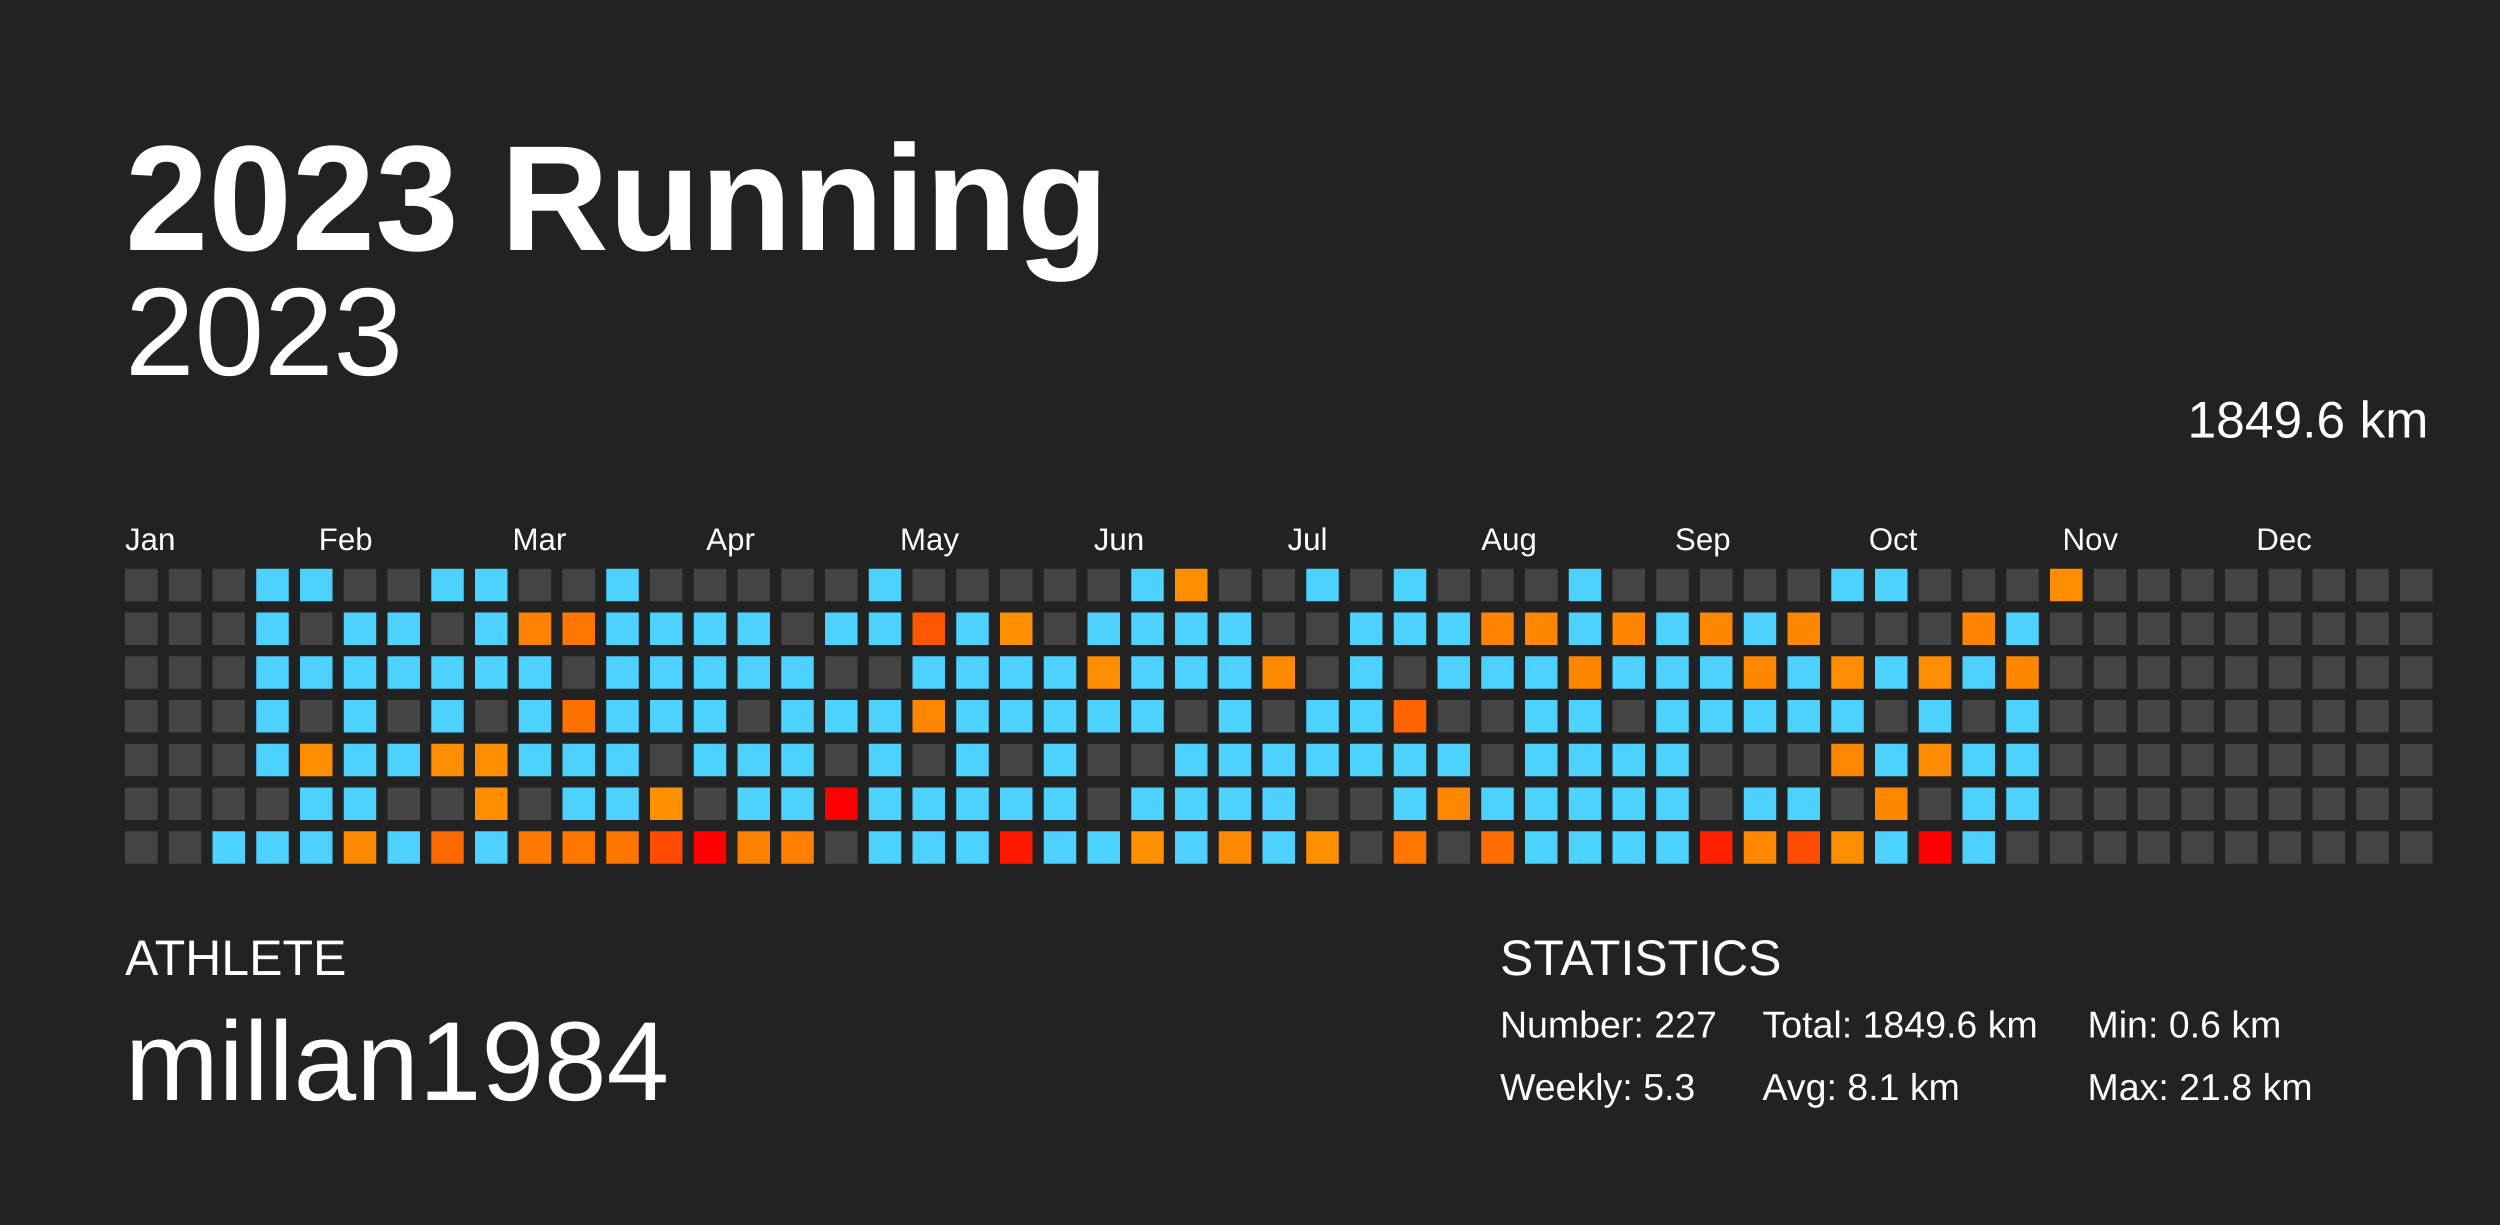
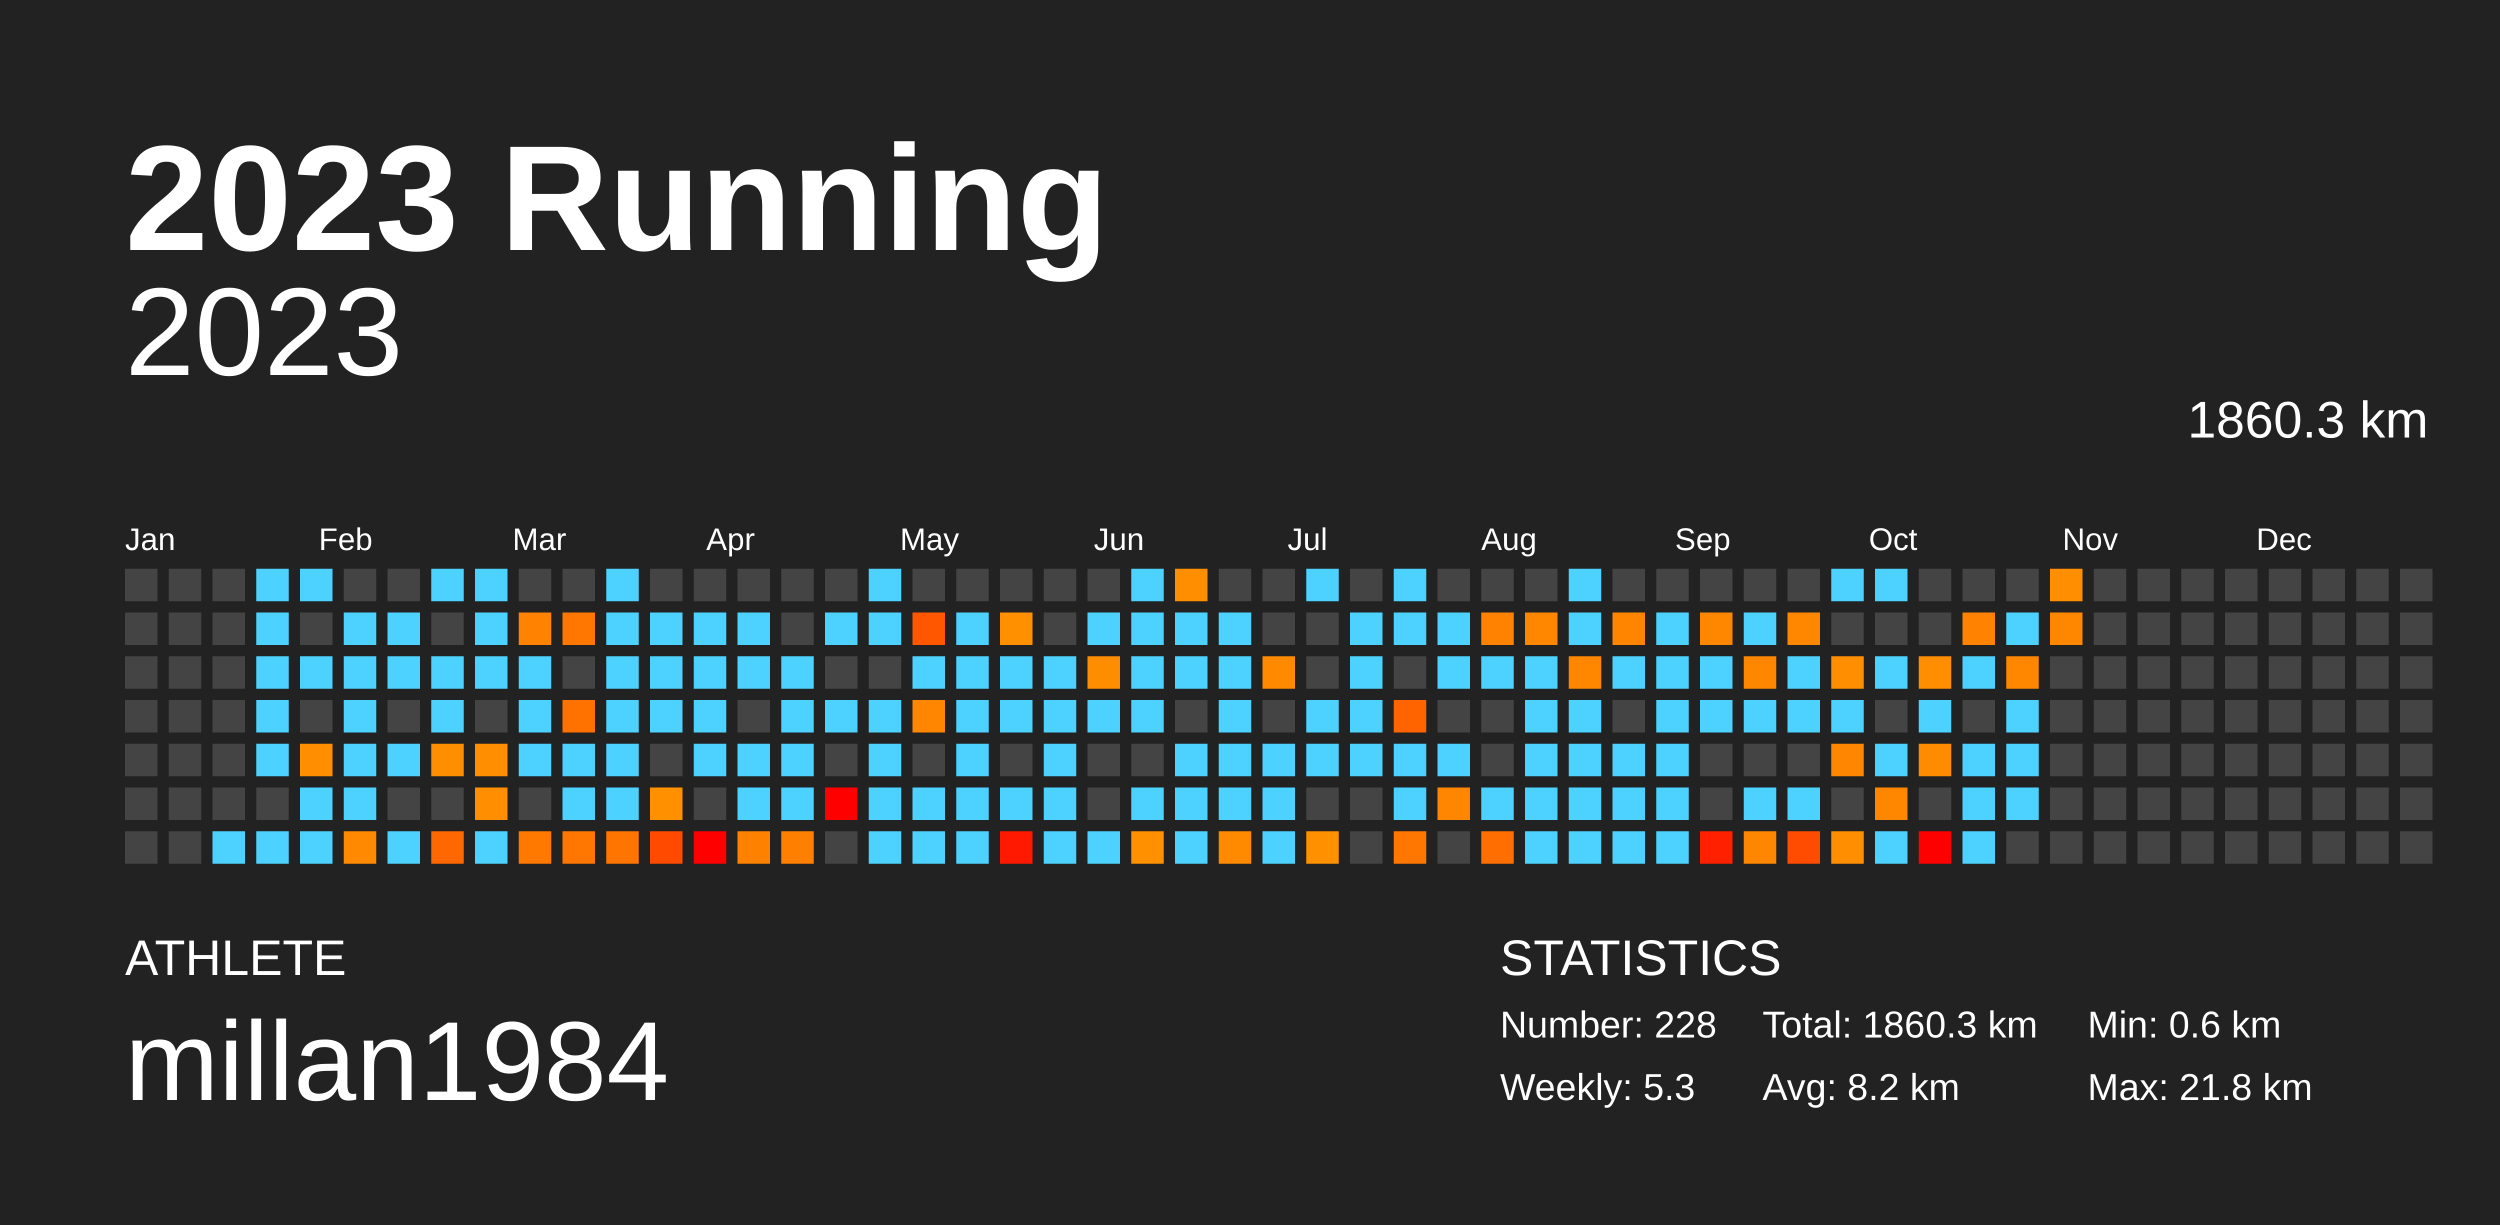
<svg xmlns="http://www.w3.org/2000/svg" baseProfile="full" height="98mm" version="1.1" viewBox="0,0,200,98" width="200mm">
  <defs />
  <rect fill="#222222" height="98" width="200" x="0" y="0" />
  <text fill="#FFFFFF" style="font-size:12px; font-family:Arial; font-weight:bold;" x="10" y="20">2023 Running</text>
  <text fill="#FFFFFF" style="font-size:4px; font-family:Arial" x="10" y="78">ATHLETE</text>
  <text fill="#FFFFFF" style="font-size:9px; font-family:Arial" x="10" y="88">millan1984</text>
  <text fill="#FFFFFF" style="font-size:4px; font-family:Arial" x="120" y="78">STATISTICS</text>
-   <text fill="#FFFFFF" style="font-size:3px; font-family:Arial" x="120" y="83">Number: 227</text>
+   <text fill="#FFFFFF" style="font-size:3px; font-family:Arial" x="120" y="83">Number: 228</text>
  <text fill="#FFFFFF" style="font-size:3px; font-family:Arial" x="120" y="88">Weekly: 5.3</text>
-   <text fill="#FFFFFF" style="font-size:3px; font-family:Arial" x="141" y="83">Total: 1849.6 km</text>
-   <text fill="#FFFFFF" style="font-size:3px; font-family:Arial" x="141" y="88">Avg: 8.1 km</text>
+   <text fill="#FFFFFF" style="font-size:3px; font-family:Arial" x="141" y="83">Total: 1860.3 km</text>
+   <text fill="#FFFFFF" style="font-size:3px; font-family:Arial" x="141" y="88">Avg: 8.2 km</text>
  <text fill="#FFFFFF" style="font-size:3px; font-family:Arial" x="167" y="83">Min: 0.6 km</text>
  <text fill="#FFFFFF" style="font-size:3px; font-family:Arial" x="167" y="88">Max: 21.8 km</text>
  <text alignment-baseline="hanging" fill="#FFFFFF" style="font-size:10.0px; font-family:Arial;" x="10" y="30">2023</text>
-   <text alignment-baseline="hanging" fill="#FFFFFF" style="font-size:4.125px; font-family:Arial;" x="175" y="35">1849.6 km</text>
+   <text alignment-baseline="hanging" fill="#FFFFFF" style="font-size:4.125px; font-family:Arial;" x="175" y="35">1860.3 km</text>
  <text fill="#FFFFFF" style="font-size:2.5px; font-family:Arial" x="10.0" y="44">Jan</text>
  <text fill="#FFFFFF" style="font-size:2.5px; font-family:Arial" x="25.5" y="44">Feb</text>
  <text fill="#FFFFFF" style="font-size:2.5px; font-family:Arial" x="41.0" y="44">Mar</text>
  <text fill="#FFFFFF" style="font-size:2.5px; font-family:Arial" x="56.5" y="44">Apr</text>
  <text fill="#FFFFFF" style="font-size:2.5px; font-family:Arial" x="72.0" y="44">May</text>
  <text fill="#FFFFFF" style="font-size:2.5px; font-family:Arial" x="87.5" y="44">Jun</text>
  <text fill="#FFFFFF" style="font-size:2.5px; font-family:Arial" x="103.0" y="44">Jul</text>
  <text fill="#FFFFFF" style="font-size:2.5px; font-family:Arial" x="118.5" y="44">Aug</text>
  <text fill="#FFFFFF" style="font-size:2.5px; font-family:Arial" x="134.0" y="44">Sep</text>
  <text fill="#FFFFFF" style="font-size:2.5px; font-family:Arial" x="149.5" y="44">Oct</text>
  <text fill="#FFFFFF" style="font-size:2.5px; font-family:Arial" x="165.0" y="44">Nov</text>
  <text fill="#FFFFFF" style="font-size:2.5px; font-family:Arial" x="180.5" y="44">Dec</text>
  <rect fill="#444444" height="2.6" width="2.6" x="10.0" y="45.5" />
  <rect fill="#444444" height="2.6" width="2.6" x="10.0" y="49.0" />
  <rect fill="#444444" height="2.6" width="2.6" x="10.0" y="52.5" />
  <rect fill="#444444" height="2.6" width="2.6" x="10.0" y="56.0" />
  <rect fill="#444444" height="2.6" width="2.6" x="10.0" y="59.5" />
  <rect fill="#444444" height="2.6" width="2.6" x="10.0" y="63.0" />
  <rect fill="#444444" height="2.6" width="2.6" x="10.0" y="66.5" />
  <rect fill="#444444" height="2.6" width="2.6" x="13.5" y="45.5" />
  <rect fill="#444444" height="2.6" width="2.6" x="13.5" y="49.0" />
  <rect fill="#444444" height="2.6" width="2.6" x="13.5" y="52.5" />
  <rect fill="#444444" height="2.6" width="2.6" x="13.5" y="56.0" />
  <rect fill="#444444" height="2.6" width="2.6" x="13.5" y="59.5" />
  <rect fill="#444444" height="2.6" width="2.6" x="13.5" y="63.0" />
  <rect fill="#444444" height="2.6" width="2.6" x="13.5" y="66.5" />
  <rect fill="#444444" height="2.6" width="2.6" x="17.0" y="45.5" />
  <rect fill="#444444" height="2.6" width="2.6" x="17.0" y="49.0" />
  <rect fill="#444444" height="2.6" width="2.6" x="17.0" y="52.5" />
  <rect fill="#444444" height="2.6" width="2.6" x="17.0" y="56.0" />
  <rect fill="#444444" height="2.6" width="2.6" x="17.0" y="59.5" />
  <rect fill="#444444" height="2.6" width="2.6" x="17.0" y="63.0" />
  <rect fill="#4dd2ff" height="2.6" width="2.6" x="17.0" y="66.5" />
  <rect fill="#4dd2ff" height="2.6" width="2.6" x="20.5" y="45.5" />
  <rect fill="#4dd2ff" height="2.6" width="2.6" x="20.5" y="49.0" />
  <rect fill="#4dd2ff" height="2.6" width="2.6" x="20.5" y="52.5" />
  <rect fill="#4dd2ff" height="2.6" width="2.6" x="20.5" y="56.0" />
  <rect fill="#4dd2ff" height="2.6" width="2.6" x="20.5" y="59.5" />
  <rect fill="#444444" height="2.6" width="2.6" x="20.5" y="63.0" />
  <rect fill="#4dd2ff" height="2.6" width="2.6" x="20.5" y="66.5" />
  <rect fill="#4dd2ff" height="2.6" width="2.6" x="24.0" y="45.5" />
  <rect fill="#444444" height="2.6" width="2.6" x="24.0" y="49.0" />
  <rect fill="#4dd2ff" height="2.6" width="2.6" x="24.0" y="52.5" />
  <rect fill="#444444" height="2.6" width="2.6" x="24.0" y="56.0" />
  <rect fill="#ff8f00" height="2.6" width="2.6" x="24.0" y="59.5" />
  <rect fill="#4dd2ff" height="2.6" width="2.6" x="24.0" y="63.0" />
  <rect fill="#4dd2ff" height="2.6" width="2.6" x="24.0" y="66.5" />
  <rect fill="#444444" height="2.6" width="2.6" x="27.5" y="45.5" />
  <rect fill="#4dd2ff" height="2.6" width="2.6" x="27.5" y="49.0" />
  <rect fill="#4dd2ff" height="2.6" width="2.6" x="27.5" y="52.5" />
  <rect fill="#4dd2ff" height="2.6" width="2.6" x="27.5" y="56.0" />
  <rect fill="#4dd2ff" height="2.6" width="2.6" x="27.5" y="59.5" />
  <rect fill="#4dd2ff" height="2.6" width="2.6" x="27.5" y="63.0" />
  <rect fill="#ff8900" height="2.6" width="2.6" x="27.5" y="66.5" />
  <rect fill="#444444" height="2.6" width="2.6" x="31.0" y="45.5" />
  <rect fill="#4dd2ff" height="2.6" width="2.6" x="31.0" y="49.0" />
  <rect fill="#4dd2ff" height="2.6" width="2.6" x="31.0" y="52.5" />
  <rect fill="#444444" height="2.6" width="2.6" x="31.0" y="56.0" />
  <rect fill="#4dd2ff" height="2.6" width="2.6" x="31.0" y="59.5" />
  <rect fill="#444444" height="2.6" width="2.6" x="31.0" y="63.0" />
  <rect fill="#4dd2ff" height="2.6" width="2.6" x="31.0" y="66.5" />
  <rect fill="#4dd2ff" height="2.6" width="2.6" x="34.5" y="45.5" />
  <rect fill="#444444" height="2.6" width="2.6" x="34.5" y="49.0" />
  <rect fill="#4dd2ff" height="2.6" width="2.6" x="34.5" y="52.5" />
  <rect fill="#4dd2ff" height="2.6" width="2.6" x="34.5" y="56.0" />
  <rect fill="#ff8e00" height="2.6" width="2.6" x="34.5" y="59.5" />
  <rect fill="#444444" height="2.6" width="2.6" x="34.5" y="63.0" />
  <rect fill="#ff6700" height="2.6" width="2.6" x="34.5" y="66.5" />
  <rect fill="#4dd2ff" height="2.6" width="2.6" x="38.0" y="45.5" />
  <rect fill="#4dd2ff" height="2.6" width="2.6" x="38.0" y="49.0" />
  <rect fill="#4dd2ff" height="2.6" width="2.6" x="38.0" y="52.5" />
  <rect fill="#444444" height="2.6" width="2.6" x="38.0" y="56.0" />
  <rect fill="#ff8f00" height="2.6" width="2.6" x="38.0" y="59.5" />
  <rect fill="#ff8f00" height="2.6" width="2.6" x="38.0" y="63.0" />
  <rect fill="#4dd2ff" height="2.6" width="2.6" x="38.0" y="66.5" />
  <rect fill="#444444" height="2.6" width="2.6" x="41.5" y="45.5" />
  <rect fill="#ff8200" height="2.6" width="2.6" x="41.5" y="49.0" />
  <rect fill="#4dd2ff" height="2.6" width="2.6" x="41.5" y="52.5" />
  <rect fill="#4dd2ff" height="2.6" width="2.6" x="41.5" y="56.0" />
  <rect fill="#4dd2ff" height="2.6" width="2.6" x="41.5" y="59.5" />
  <rect fill="#444444" height="2.6" width="2.6" x="41.5" y="63.0" />
  <rect fill="#ff7800" height="2.6" width="2.6" x="41.5" y="66.5" />
  <rect fill="#444444" height="2.6" width="2.6" x="45.0" y="45.5" />
  <rect fill="#ff7700" height="2.6" width="2.6" x="45.0" y="49.0" />
  <rect fill="#444444" height="2.6" width="2.6" x="45.0" y="52.5" />
  <rect fill="#ff7200" height="2.6" width="2.6" x="45.0" y="56.0" />
  <rect fill="#4dd2ff" height="2.6" width="2.6" x="45.0" y="59.5" />
  <rect fill="#4dd2ff" height="2.6" width="2.6" x="45.0" y="63.0" />
  <rect fill="#ff7700" height="2.6" width="2.6" x="45.0" y="66.5" />
  <rect fill="#4dd2ff" height="2.6" width="2.6" x="48.5" y="45.5" />
  <rect fill="#4dd2ff" height="2.6" width="2.6" x="48.5" y="49.0" />
  <rect fill="#4dd2ff" height="2.6" width="2.6" x="48.5" y="52.5" />
  <rect fill="#4dd2ff" height="2.6" width="2.6" x="48.5" y="56.0" />
  <rect fill="#4dd2ff" height="2.6" width="2.6" x="48.5" y="59.5" />
  <rect fill="#4dd2ff" height="2.6" width="2.6" x="48.5" y="63.0" />
  <rect fill="#ff7500" height="2.6" width="2.6" x="48.5" y="66.5" />
  <rect fill="#444444" height="2.6" width="2.6" x="52.0" y="45.5" />
  <rect fill="#4dd2ff" height="2.6" width="2.6" x="52.0" y="49.0" />
  <rect fill="#4dd2ff" height="2.6" width="2.6" x="52.0" y="52.5" />
  <rect fill="#4dd2ff" height="2.6" width="2.6" x="52.0" y="56.0" />
  <rect fill="#444444" height="2.6" width="2.6" x="52.0" y="59.5" />
  <rect fill="#ff9000" height="2.6" width="2.6" x="52.0" y="63.0" />
  <rect fill="#ff4a00" height="2.6" width="2.6" x="52.0" y="66.5" />
  <rect fill="#444444" height="2.6" width="2.6" x="55.5" y="45.5" />
  <rect fill="#4dd2ff" height="2.6" width="2.6" x="55.5" y="49.0" />
  <rect fill="#4dd2ff" height="2.6" width="2.6" x="55.5" y="52.5" />
  <rect fill="#4dd2ff" height="2.6" width="2.6" x="55.5" y="56.0" />
  <rect fill="#4dd2ff" height="2.6" width="2.6" x="55.5" y="59.5" />
  <rect fill="#444444" height="2.6" width="2.6" x="55.5" y="63.0" />
  <rect fill="red" height="2.6" width="2.6" x="55.5" y="66.5" />
  <rect fill="#444444" height="2.6" width="2.6" x="59.0" y="45.5" />
  <rect fill="#4dd2ff" height="2.6" width="2.6" x="59.0" y="49.0" />
  <rect fill="#4dd2ff" height="2.6" width="2.6" x="59.0" y="52.5" />
  <rect fill="#444444" height="2.6" width="2.6" x="59.0" y="56.0" />
  <rect fill="#4dd2ff" height="2.6" width="2.6" x="59.0" y="59.5" />
  <rect fill="#4dd2ff" height="2.6" width="2.6" x="59.0" y="63.0" />
  <rect fill="#ff8100" height="2.6" width="2.6" x="59.0" y="66.5" />
  <rect fill="#444444" height="2.6" width="2.6" x="62.5" y="45.5" />
  <rect fill="#444444" height="2.6" width="2.6" x="62.5" y="49.0" />
  <rect fill="#4dd2ff" height="2.6" width="2.6" x="62.5" y="52.5" />
  <rect fill="#4dd2ff" height="2.6" width="2.6" x="62.5" y="56.0" />
  <rect fill="#4dd2ff" height="2.6" width="2.6" x="62.5" y="59.5" />
  <rect fill="#4dd2ff" height="2.6" width="2.6" x="62.5" y="63.0" />
  <rect fill="#ff7f00" height="2.6" width="2.6" x="62.5" y="66.5" />
  <rect fill="#444444" height="2.6" width="2.6" x="66.0" y="45.5" />
  <rect fill="#4dd2ff" height="2.6" width="2.6" x="66.0" y="49.0" />
  <rect fill="#444444" height="2.6" width="2.6" x="66.0" y="52.5" />
  <rect fill="#4dd2ff" height="2.6" width="2.6" x="66.0" y="56.0" />
  <rect fill="#444444" height="2.6" width="2.6" x="66.0" y="59.5" />
  <rect fill="red" height="2.6" width="2.6" x="66.0" y="63.0" />
  <rect fill="#444444" height="2.6" width="2.6" x="66.0" y="66.5" />
  <rect fill="#4dd2ff" height="2.6" width="2.6" x="69.5" y="45.5" />
  <rect fill="#4dd2ff" height="2.6" width="2.6" x="69.5" y="49.0" />
  <rect fill="#444444" height="2.6" width="2.6" x="69.5" y="52.5" />
  <rect fill="#4dd2ff" height="2.6" width="2.6" x="69.5" y="56.0" />
  <rect fill="#4dd2ff" height="2.6" width="2.6" x="69.5" y="59.5" />
  <rect fill="#4dd2ff" height="2.6" width="2.6" x="69.5" y="63.0" />
  <rect fill="#4dd2ff" height="2.6" width="2.6" x="69.5" y="66.5" />
  <rect fill="#444444" height="2.6" width="2.6" x="73.0" y="45.5" />
  <rect fill="#ff5700" height="2.6" width="2.6" x="73.0" y="49.0" />
  <rect fill="#4dd2ff" height="2.6" width="2.6" x="73.0" y="52.5" />
  <rect fill="#ff8600" height="2.6" width="2.6" x="73.0" y="56.0" />
  <rect fill="#444444" height="2.6" width="2.6" x="73.0" y="59.5" />
  <rect fill="#4dd2ff" height="2.6" width="2.6" x="73.0" y="63.0" />
  <rect fill="#4dd2ff" height="2.6" width="2.6" x="73.0" y="66.5" />
  <rect fill="#444444" height="2.6" width="2.6" x="76.5" y="45.5" />
  <rect fill="#4dd2ff" height="2.6" width="2.6" x="76.5" y="49.0" />
  <rect fill="#4dd2ff" height="2.6" width="2.6" x="76.5" y="52.5" />
  <rect fill="#4dd2ff" height="2.6" width="2.6" x="76.5" y="56.0" />
  <rect fill="#4dd2ff" height="2.6" width="2.6" x="76.5" y="59.5" />
  <rect fill="#4dd2ff" height="2.6" width="2.6" x="76.5" y="63.0" />
  <rect fill="#4dd2ff" height="2.6" width="2.6" x="76.5" y="66.5" />
  <rect fill="#444444" height="2.6" width="2.6" x="80.0" y="45.5" />
  <rect fill="#ff9000" height="2.6" width="2.6" x="80.0" y="49.0" />
  <rect fill="#4dd2ff" height="2.6" width="2.6" x="80.0" y="52.5" />
  <rect fill="#4dd2ff" height="2.6" width="2.6" x="80.0" y="56.0" />
  <rect fill="#444444" height="2.6" width="2.6" x="80.0" y="59.5" />
  <rect fill="#4dd2ff" height="2.6" width="2.6" x="80.0" y="63.0" />
  <rect fill="#ff1900" height="2.6" width="2.6" x="80.0" y="66.5" />
  <rect fill="#444444" height="2.6" width="2.6" x="83.5" y="45.5" />
  <rect fill="#444444" height="2.6" width="2.6" x="83.5" y="49.0" />
  <rect fill="#4dd2ff" height="2.6" width="2.6" x="83.5" y="52.5" />
  <rect fill="#4dd2ff" height="2.6" width="2.6" x="83.5" y="56.0" />
  <rect fill="#4dd2ff" height="2.6" width="2.6" x="83.5" y="59.5" />
  <rect fill="#4dd2ff" height="2.6" width="2.6" x="83.5" y="63.0" />
  <rect fill="#4dd2ff" height="2.6" width="2.6" x="83.5" y="66.5" />
  <rect fill="#444444" height="2.6" width="2.6" x="87.0" y="45.5" />
  <rect fill="#4dd2ff" height="2.6" width="2.6" x="87.0" y="49.0" />
  <rect fill="#ff8d00" height="2.6" width="2.6" x="87.0" y="52.5" />
  <rect fill="#4dd2ff" height="2.6" width="2.6" x="87.0" y="56.0" />
  <rect fill="#444444" height="2.6" width="2.6" x="87.0" y="59.5" />
  <rect fill="#444444" height="2.6" width="2.6" x="87.0" y="63.0" />
  <rect fill="#4dd2ff" height="2.6" width="2.6" x="87.0" y="66.5" />
  <rect fill="#4dd2ff" height="2.6" width="2.6" x="90.5" y="45.5" />
  <rect fill="#4dd2ff" height="2.6" width="2.6" x="90.5" y="49.0" />
  <rect fill="#4dd2ff" height="2.6" width="2.6" x="90.5" y="52.5" />
  <rect fill="#4dd2ff" height="2.6" width="2.6" x="90.5" y="56.0" />
  <rect fill="#444444" height="2.6" width="2.6" x="90.5" y="59.5" />
  <rect fill="#4dd2ff" height="2.6" width="2.6" x="90.5" y="63.0" />
  <rect fill="#ff9000" height="2.6" width="2.6" x="90.5" y="66.5" />
  <rect fill="#ff8e00" height="2.6" width="2.6" x="94.0" y="45.5" />
  <rect fill="#4dd2ff" height="2.6" width="2.6" x="94.0" y="49.0" />
  <rect fill="#4dd2ff" height="2.6" width="2.6" x="94.0" y="52.5" />
  <rect fill="#444444" height="2.6" width="2.6" x="94.0" y="56.0" />
  <rect fill="#4dd2ff" height="2.6" width="2.6" x="94.0" y="59.5" />
  <rect fill="#4dd2ff" height="2.6" width="2.6" x="94.0" y="63.0" />
  <rect fill="#4dd2ff" height="2.6" width="2.6" x="94.0" y="66.5" />
  <rect fill="#444444" height="2.6" width="2.6" x="97.5" y="45.5" />
  <rect fill="#4dd2ff" height="2.6" width="2.6" x="97.5" y="49.0" />
  <rect fill="#4dd2ff" height="2.6" width="2.6" x="97.5" y="52.5" />
  <rect fill="#4dd2ff" height="2.6" width="2.6" x="97.5" y="56.0" />
  <rect fill="#4dd2ff" height="2.6" width="2.6" x="97.5" y="59.5" />
  <rect fill="#4dd2ff" height="2.6" width="2.6" x="97.5" y="63.0" />
  <rect fill="#ff8a00" height="2.6" width="2.6" x="97.5" y="66.5" />
  <rect fill="#444444" height="2.6" width="2.6" x="101.0" y="45.5" />
  <rect fill="#444444" height="2.6" width="2.6" x="101.0" y="49.0" />
  <rect fill="#ff8a00" height="2.6" width="2.6" x="101.0" y="52.5" />
  <rect fill="#444444" height="2.6" width="2.6" x="101.0" y="56.0" />
  <rect fill="#4dd2ff" height="2.6" width="2.6" x="101.0" y="59.5" />
  <rect fill="#4dd2ff" height="2.6" width="2.6" x="101.0" y="63.0" />
  <rect fill="#4dd2ff" height="2.6" width="2.6" x="101.0" y="66.5" />
  <rect fill="#4dd2ff" height="2.6" width="2.6" x="104.5" y="45.5" />
  <rect fill="#444444" height="2.6" width="2.6" x="104.5" y="49.0" />
  <rect fill="#444444" height="2.6" width="2.6" x="104.5" y="52.5" />
  <rect fill="#4dd2ff" height="2.6" width="2.6" x="104.5" y="56.0" />
  <rect fill="#4dd2ff" height="2.6" width="2.6" x="104.5" y="59.5" />
  <rect fill="#444444" height="2.6" width="2.6" x="104.5" y="63.0" />
  <rect fill="#ff9000" height="2.6" width="2.6" x="104.5" y="66.5" />
  <rect fill="#444444" height="2.6" width="2.6" x="108.0" y="45.5" />
  <rect fill="#4dd2ff" height="2.6" width="2.6" x="108.0" y="49.0" />
  <rect fill="#4dd2ff" height="2.6" width="2.6" x="108.0" y="52.5" />
  <rect fill="#4dd2ff" height="2.6" width="2.6" x="108.0" y="56.0" />
  <rect fill="#4dd2ff" height="2.6" width="2.6" x="108.0" y="59.5" />
  <rect fill="#444444" height="2.6" width="2.6" x="108.0" y="63.0" />
  <rect fill="#444444" height="2.6" width="2.6" x="108.0" y="66.5" />
  <rect fill="#4dd2ff" height="2.6" width="2.6" x="111.5" y="45.5" />
  <rect fill="#4dd2ff" height="2.6" width="2.6" x="111.5" y="49.0" />
  <rect fill="#444444" height="2.6" width="2.6" x="111.5" y="52.5" />
  <rect fill="#ff6400" height="2.6" width="2.6" x="111.5" y="56.0" />
  <rect fill="#4dd2ff" height="2.6" width="2.6" x="111.5" y="59.5" />
  <rect fill="#4dd2ff" height="2.6" width="2.6" x="111.5" y="63.0" />
  <rect fill="#ff7600" height="2.6" width="2.6" x="111.5" y="66.5" />
  <rect fill="#444444" height="2.6" width="2.6" x="115.0" y="45.5" />
  <rect fill="#4dd2ff" height="2.6" width="2.6" x="115.0" y="49.0" />
  <rect fill="#4dd2ff" height="2.6" width="2.6" x="115.0" y="52.5" />
  <rect fill="#444444" height="2.6" width="2.6" x="115.0" y="56.0" />
  <rect fill="#4dd2ff" height="2.6" width="2.6" x="115.0" y="59.5" />
  <rect fill="#ff8600" height="2.6" width="2.6" x="115.0" y="63.0" />
  <rect fill="#444444" height="2.6" width="2.6" x="115.0" y="66.5" />
  <rect fill="#444444" height="2.6" width="2.6" x="118.5" y="45.5" />
  <rect fill="#ff8300" height="2.6" width="2.6" x="118.5" y="49.0" />
  <rect fill="#4dd2ff" height="2.6" width="2.6" x="118.5" y="52.5" />
  <rect fill="#444444" height="2.6" width="2.6" x="118.5" y="56.0" />
  <rect fill="#444444" height="2.6" width="2.6" x="118.5" y="59.5" />
  <rect fill="#4dd2ff" height="2.6" width="2.6" x="118.5" y="63.0" />
  <rect fill="#ff6e00" height="2.6" width="2.6" x="118.5" y="66.5" />
  <rect fill="#444444" height="2.6" width="2.6" x="122.0" y="45.5" />
  <rect fill="#ff8700" height="2.6" width="2.6" x="122.0" y="49.0" />
  <rect fill="#4dd2ff" height="2.6" width="2.6" x="122.0" y="52.5" />
  <rect fill="#4dd2ff" height="2.6" width="2.6" x="122.0" y="56.0" />
  <rect fill="#4dd2ff" height="2.6" width="2.6" x="122.0" y="59.5" />
  <rect fill="#4dd2ff" height="2.6" width="2.6" x="122.0" y="63.0" />
  <rect fill="#4dd2ff" height="2.6" width="2.6" x="122.0" y="66.5" />
  <rect fill="#4dd2ff" height="2.6" width="2.6" x="125.5" y="45.5" />
  <rect fill="#4dd2ff" height="2.6" width="2.6" x="125.5" y="49.0" />
  <rect fill="#ff8700" height="2.6" width="2.6" x="125.5" y="52.5" />
  <rect fill="#4dd2ff" height="2.6" width="2.6" x="125.5" y="56.0" />
  <rect fill="#4dd2ff" height="2.6" width="2.6" x="125.5" y="59.5" />
  <rect fill="#4dd2ff" height="2.6" width="2.6" x="125.5" y="63.0" />
  <rect fill="#4dd2ff" height="2.6" width="2.6" x="125.5" y="66.5" />
  <rect fill="#444444" height="2.6" width="2.6" x="129.0" y="45.5" />
  <rect fill="#ff8500" height="2.6" width="2.6" x="129.0" y="49.0" />
  <rect fill="#4dd2ff" height="2.6" width="2.6" x="129.0" y="52.5" />
  <rect fill="#444444" height="2.6" width="2.6" x="129.0" y="56.0" />
  <rect fill="#4dd2ff" height="2.6" width="2.6" x="129.0" y="59.5" />
  <rect fill="#4dd2ff" height="2.6" width="2.6" x="129.0" y="63.0" />
  <rect fill="#4dd2ff" height="2.6" width="2.6" x="129.0" y="66.5" />
  <rect fill="#444444" height="2.6" width="2.6" x="132.5" y="45.5" />
  <rect fill="#4dd2ff" height="2.6" width="2.6" x="132.5" y="49.0" />
  <rect fill="#4dd2ff" height="2.6" width="2.6" x="132.5" y="52.5" />
  <rect fill="#4dd2ff" height="2.6" width="2.6" x="132.5" y="56.0" />
  <rect fill="#4dd2ff" height="2.6" width="2.6" x="132.5" y="59.5" />
  <rect fill="#4dd2ff" height="2.6" width="2.6" x="132.5" y="63.0" />
  <rect fill="#4dd2ff" height="2.6" width="2.6" x="132.5" y="66.5" />
  <rect fill="#444444" height="2.6" width="2.6" x="136.0" y="45.5" />
  <rect fill="#ff8700" height="2.6" width="2.6" x="136.0" y="49.0" />
  <rect fill="#4dd2ff" height="2.6" width="2.6" x="136.0" y="52.5" />
  <rect fill="#4dd2ff" height="2.6" width="2.6" x="136.0" y="56.0" />
  <rect fill="#444444" height="2.6" width="2.6" x="136.0" y="59.5" />
  <rect fill="#444444" height="2.6" width="2.6" x="136.0" y="63.0" />
  <rect fill="#ff2000" height="2.6" width="2.6" x="136.0" y="66.5" />
  <rect fill="#444444" height="2.6" width="2.6" x="139.5" y="45.5" />
  <rect fill="#4dd2ff" height="2.6" width="2.6" x="139.5" y="49.0" />
  <rect fill="#ff8700" height="2.6" width="2.6" x="139.5" y="52.5" />
  <rect fill="#4dd2ff" height="2.6" width="2.6" x="139.5" y="56.0" />
  <rect fill="#444444" height="2.6" width="2.6" x="139.5" y="59.5" />
  <rect fill="#4dd2ff" height="2.6" width="2.6" x="139.5" y="63.0" />
  <rect fill="#ff8600" height="2.6" width="2.6" x="139.5" y="66.5" />
  <rect fill="#444444" height="2.6" width="2.6" x="143.0" y="45.5" />
  <rect fill="#ff8700" height="2.6" width="2.6" x="143.0" y="49.0" />
  <rect fill="#4dd2ff" height="2.6" width="2.6" x="143.0" y="52.5" />
  <rect fill="#4dd2ff" height="2.6" width="2.6" x="143.0" y="56.0" />
  <rect fill="#444444" height="2.6" width="2.6" x="143.0" y="59.5" />
  <rect fill="#4dd2ff" height="2.6" width="2.6" x="143.0" y="63.0" />
  <rect fill="#ff4c00" height="2.6" width="2.6" x="143.0" y="66.5" />
  <rect fill="#4dd2ff" height="2.6" width="2.6" x="146.5" y="45.5" />
  <rect fill="#444444" height="2.6" width="2.6" x="146.5" y="49.0" />
  <rect fill="#ff8f00" height="2.6" width="2.6" x="146.5" y="52.5" />
  <rect fill="#4dd2ff" height="2.6" width="2.6" x="146.5" y="56.0" />
  <rect fill="#ff8600" height="2.6" width="2.6" x="146.5" y="59.5" />
  <rect fill="#444444" height="2.6" width="2.6" x="146.5" y="63.0" />
  <rect fill="#ff8f00" height="2.6" width="2.6" x="146.5" y="66.5" />
  <rect fill="#4dd2ff" height="2.6" width="2.6" x="150.0" y="45.5" />
  <rect fill="#444444" height="2.6" width="2.6" x="150.0" y="49.0" />
  <rect fill="#4dd2ff" height="2.6" width="2.6" x="150.0" y="52.5" />
  <rect fill="#444444" height="2.6" width="2.6" x="150.0" y="56.0" />
  <rect fill="#4dd2ff" height="2.6" width="2.6" x="150.0" y="59.5" />
  <rect fill="#ff8700" height="2.6" width="2.6" x="150.0" y="63.0" />
  <rect fill="#4dd2ff" height="2.6" width="2.6" x="150.0" y="66.5" />
  <rect fill="#444444" height="2.6" width="2.6" x="153.5" y="45.5" />
  <rect fill="#444444" height="2.6" width="2.6" x="153.5" y="49.0" />
  <rect fill="#ff8e00" height="2.6" width="2.6" x="153.5" y="52.5" />
  <rect fill="#4dd2ff" height="2.6" width="2.6" x="153.5" y="56.0" />
  <rect fill="#ff8b00" height="2.6" width="2.6" x="153.5" y="59.5" />
  <rect fill="#444444" height="2.6" width="2.6" x="153.5" y="63.0" />
  <rect fill="red" height="2.6" width="2.6" x="153.5" y="66.5" />
  <rect fill="#444444" height="2.6" width="2.6" x="157.0" y="45.5" />
  <rect fill="#ff8300" height="2.6" width="2.6" x="157.0" y="49.0" />
  <rect fill="#4dd2ff" height="2.6" width="2.6" x="157.0" y="52.5" />
  <rect fill="#444444" height="2.6" width="2.6" x="157.0" y="56.0" />
  <rect fill="#4dd2ff" height="2.6" width="2.6" x="157.0" y="59.5" />
  <rect fill="#4dd2ff" height="2.6" width="2.6" x="157.0" y="63.0" />
  <rect fill="#4dd2ff" height="2.6" width="2.6" x="157.0" y="66.5" />
  <rect fill="#444444" height="2.6" width="2.6" x="160.5" y="45.5" />
  <rect fill="#4dd2ff" height="2.6" width="2.6" x="160.5" y="49.0" />
  <rect fill="#ff8700" height="2.6" width="2.6" x="160.5" y="52.5" />
  <rect fill="#4dd2ff" height="2.6" width="2.6" x="160.5" y="56.0" />
  <rect fill="#4dd2ff" height="2.6" width="2.6" x="160.5" y="59.5" />
  <rect fill="#4dd2ff" height="2.6" width="2.6" x="160.5" y="63.0" />
  <rect fill="#444444" height="2.6" width="2.6" x="160.5" y="66.5" />
  <rect fill="#ff8f00" height="2.6" width="2.6" x="164.0" y="45.5" />
-   <rect fill="#444444" height="2.6" width="2.6" x="164.0" y="49.0" />
+   <rect fill="#ff8700" height="2.6" width="2.6" x="164.0" y="49.0" />
  <rect fill="#444444" height="2.6" width="2.6" x="164.0" y="52.5" />
  <rect fill="#444444" height="2.6" width="2.6" x="164.0" y="56.0" />
  <rect fill="#444444" height="2.6" width="2.6" x="164.0" y="59.5" />
  <rect fill="#444444" height="2.6" width="2.6" x="164.0" y="63.0" />
  <rect fill="#444444" height="2.6" width="2.6" x="164.0" y="66.5" />
  <rect fill="#444444" height="2.6" width="2.6" x="167.5" y="45.5" />
  <rect fill="#444444" height="2.6" width="2.6" x="167.5" y="49.0" />
  <rect fill="#444444" height="2.6" width="2.6" x="167.5" y="52.5" />
  <rect fill="#444444" height="2.6" width="2.6" x="167.5" y="56.0" />
  <rect fill="#444444" height="2.6" width="2.6" x="167.5" y="59.5" />
  <rect fill="#444444" height="2.6" width="2.6" x="167.5" y="63.0" />
  <rect fill="#444444" height="2.6" width="2.6" x="167.5" y="66.5" />
  <rect fill="#444444" height="2.6" width="2.6" x="171.0" y="45.5" />
  <rect fill="#444444" height="2.6" width="2.6" x="171.0" y="49.0" />
  <rect fill="#444444" height="2.6" width="2.6" x="171.0" y="52.5" />
  <rect fill="#444444" height="2.6" width="2.6" x="171.0" y="56.0" />
  <rect fill="#444444" height="2.6" width="2.6" x="171.0" y="59.5" />
  <rect fill="#444444" height="2.6" width="2.6" x="171.0" y="63.0" />
  <rect fill="#444444" height="2.6" width="2.6" x="171.0" y="66.5" />
  <rect fill="#444444" height="2.6" width="2.6" x="174.5" y="45.5" />
  <rect fill="#444444" height="2.6" width="2.6" x="174.5" y="49.0" />
  <rect fill="#444444" height="2.6" width="2.6" x="174.5" y="52.5" />
  <rect fill="#444444" height="2.6" width="2.6" x="174.5" y="56.0" />
  <rect fill="#444444" height="2.6" width="2.6" x="174.5" y="59.5" />
  <rect fill="#444444" height="2.6" width="2.6" x="174.5" y="63.0" />
  <rect fill="#444444" height="2.6" width="2.6" x="174.5" y="66.5" />
  <rect fill="#444444" height="2.6" width="2.6" x="178.0" y="45.5" />
  <rect fill="#444444" height="2.6" width="2.6" x="178.0" y="49.0" />
  <rect fill="#444444" height="2.6" width="2.6" x="178.0" y="52.5" />
  <rect fill="#444444" height="2.6" width="2.6" x="178.0" y="56.0" />
  <rect fill="#444444" height="2.6" width="2.6" x="178.0" y="59.5" />
  <rect fill="#444444" height="2.6" width="2.6" x="178.0" y="63.0" />
  <rect fill="#444444" height="2.6" width="2.6" x="178.0" y="66.5" />
  <rect fill="#444444" height="2.6" width="2.6" x="181.5" y="45.5" />
  <rect fill="#444444" height="2.6" width="2.6" x="181.5" y="49.0" />
  <rect fill="#444444" height="2.6" width="2.6" x="181.5" y="52.5" />
  <rect fill="#444444" height="2.6" width="2.6" x="181.5" y="56.0" />
  <rect fill="#444444" height="2.6" width="2.6" x="181.5" y="59.5" />
  <rect fill="#444444" height="2.6" width="2.6" x="181.5" y="63.0" />
  <rect fill="#444444" height="2.6" width="2.6" x="181.5" y="66.5" />
  <rect fill="#444444" height="2.6" width="2.6" x="185.0" y="45.5" />
  <rect fill="#444444" height="2.6" width="2.6" x="185.0" y="49.0" />
  <rect fill="#444444" height="2.6" width="2.6" x="185.0" y="52.5" />
  <rect fill="#444444" height="2.6" width="2.6" x="185.0" y="56.0" />
  <rect fill="#444444" height="2.6" width="2.6" x="185.0" y="59.5" />
  <rect fill="#444444" height="2.6" width="2.6" x="185.0" y="63.0" />
  <rect fill="#444444" height="2.6" width="2.6" x="185.0" y="66.5" />
  <rect fill="#444444" height="2.6" width="2.6" x="188.5" y="45.5" />
  <rect fill="#444444" height="2.6" width="2.6" x="188.5" y="49.0" />
  <rect fill="#444444" height="2.6" width="2.6" x="188.5" y="52.5" />
  <rect fill="#444444" height="2.6" width="2.6" x="188.5" y="56.0" />
  <rect fill="#444444" height="2.6" width="2.6" x="188.5" y="59.5" />
  <rect fill="#444444" height="2.6" width="2.6" x="188.5" y="63.0" />
  <rect fill="#444444" height="2.6" width="2.6" x="188.5" y="66.5" />
  <rect fill="#444444" height="2.6" width="2.6" x="192.0" y="45.5" />
  <rect fill="#444444" height="2.6" width="2.6" x="192.0" y="49.0" />
  <rect fill="#444444" height="2.6" width="2.6" x="192.0" y="52.5" />
  <rect fill="#444444" height="2.6" width="2.6" x="192.0" y="56.0" />
  <rect fill="#444444" height="2.6" width="2.6" x="192.0" y="59.5" />
  <rect fill="#444444" height="2.6" width="2.6" x="192.0" y="63.0" />
  <rect fill="#444444" height="2.6" width="2.6" x="192.0" y="66.5" />
</svg>
